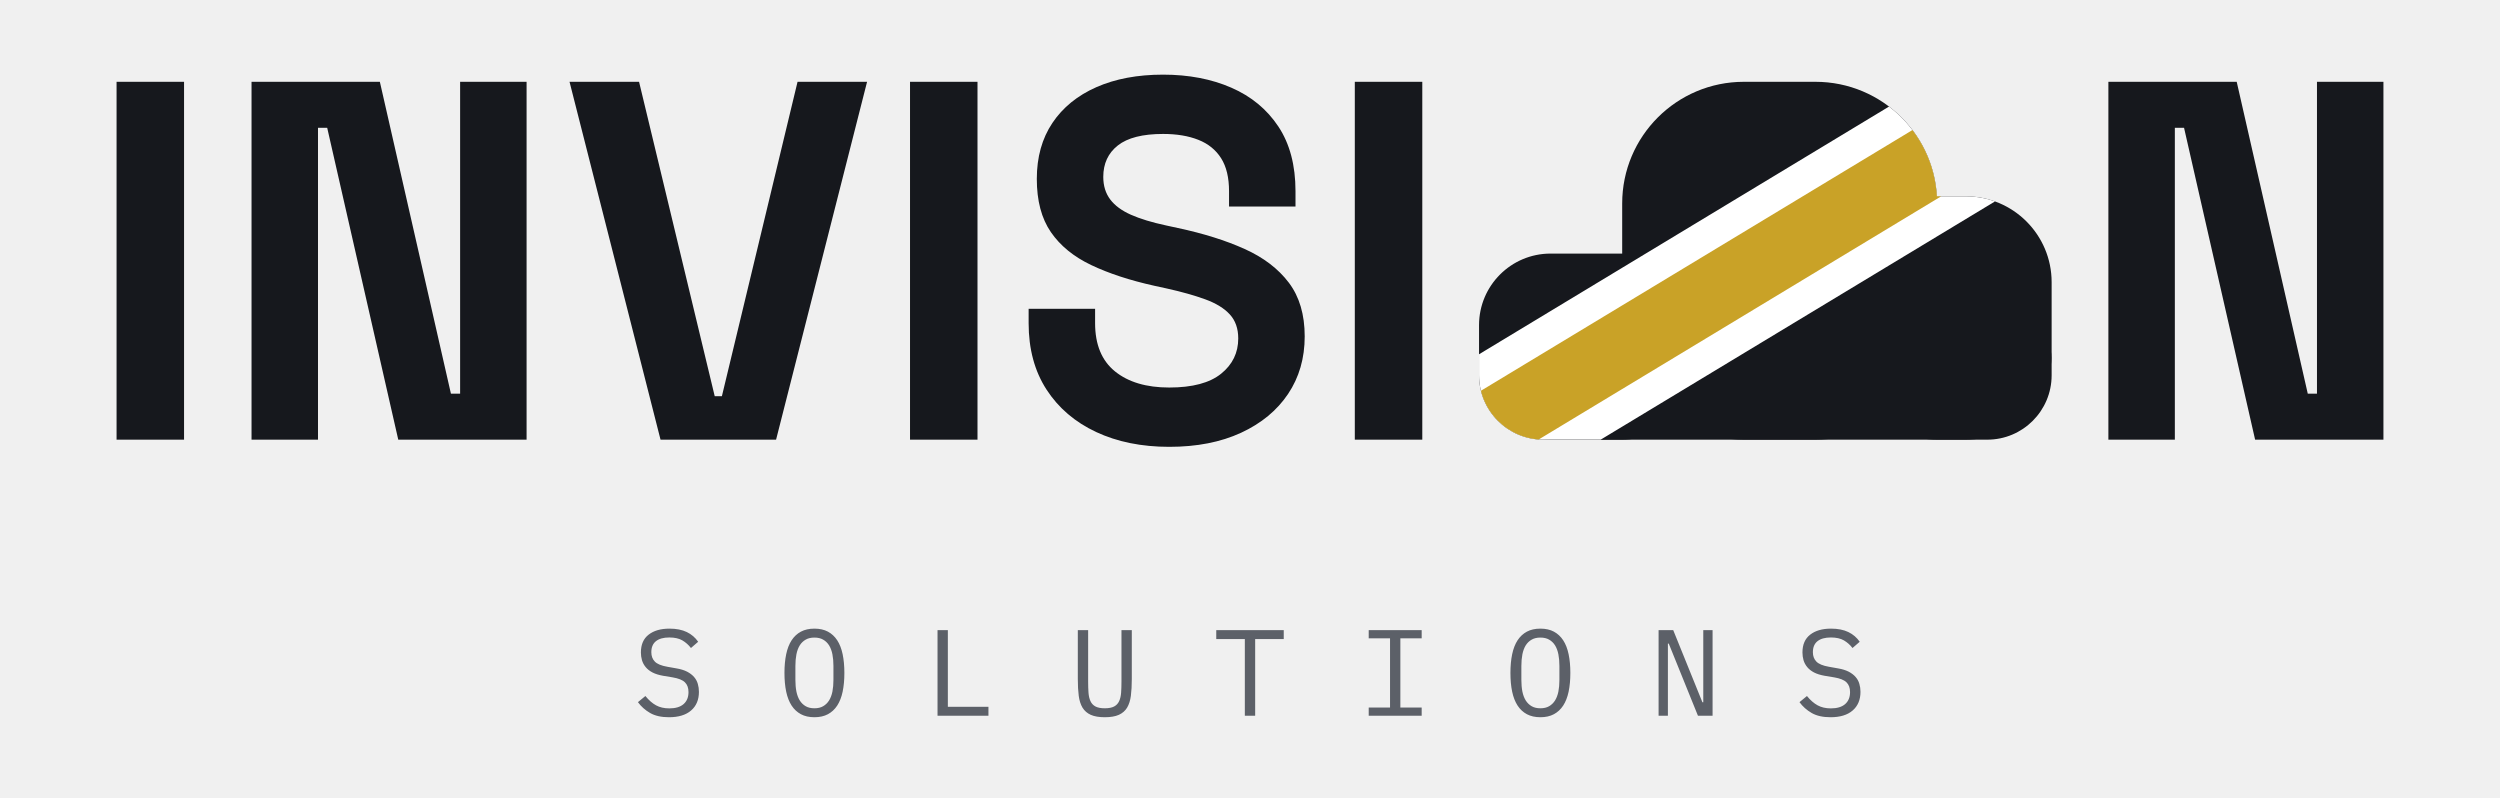
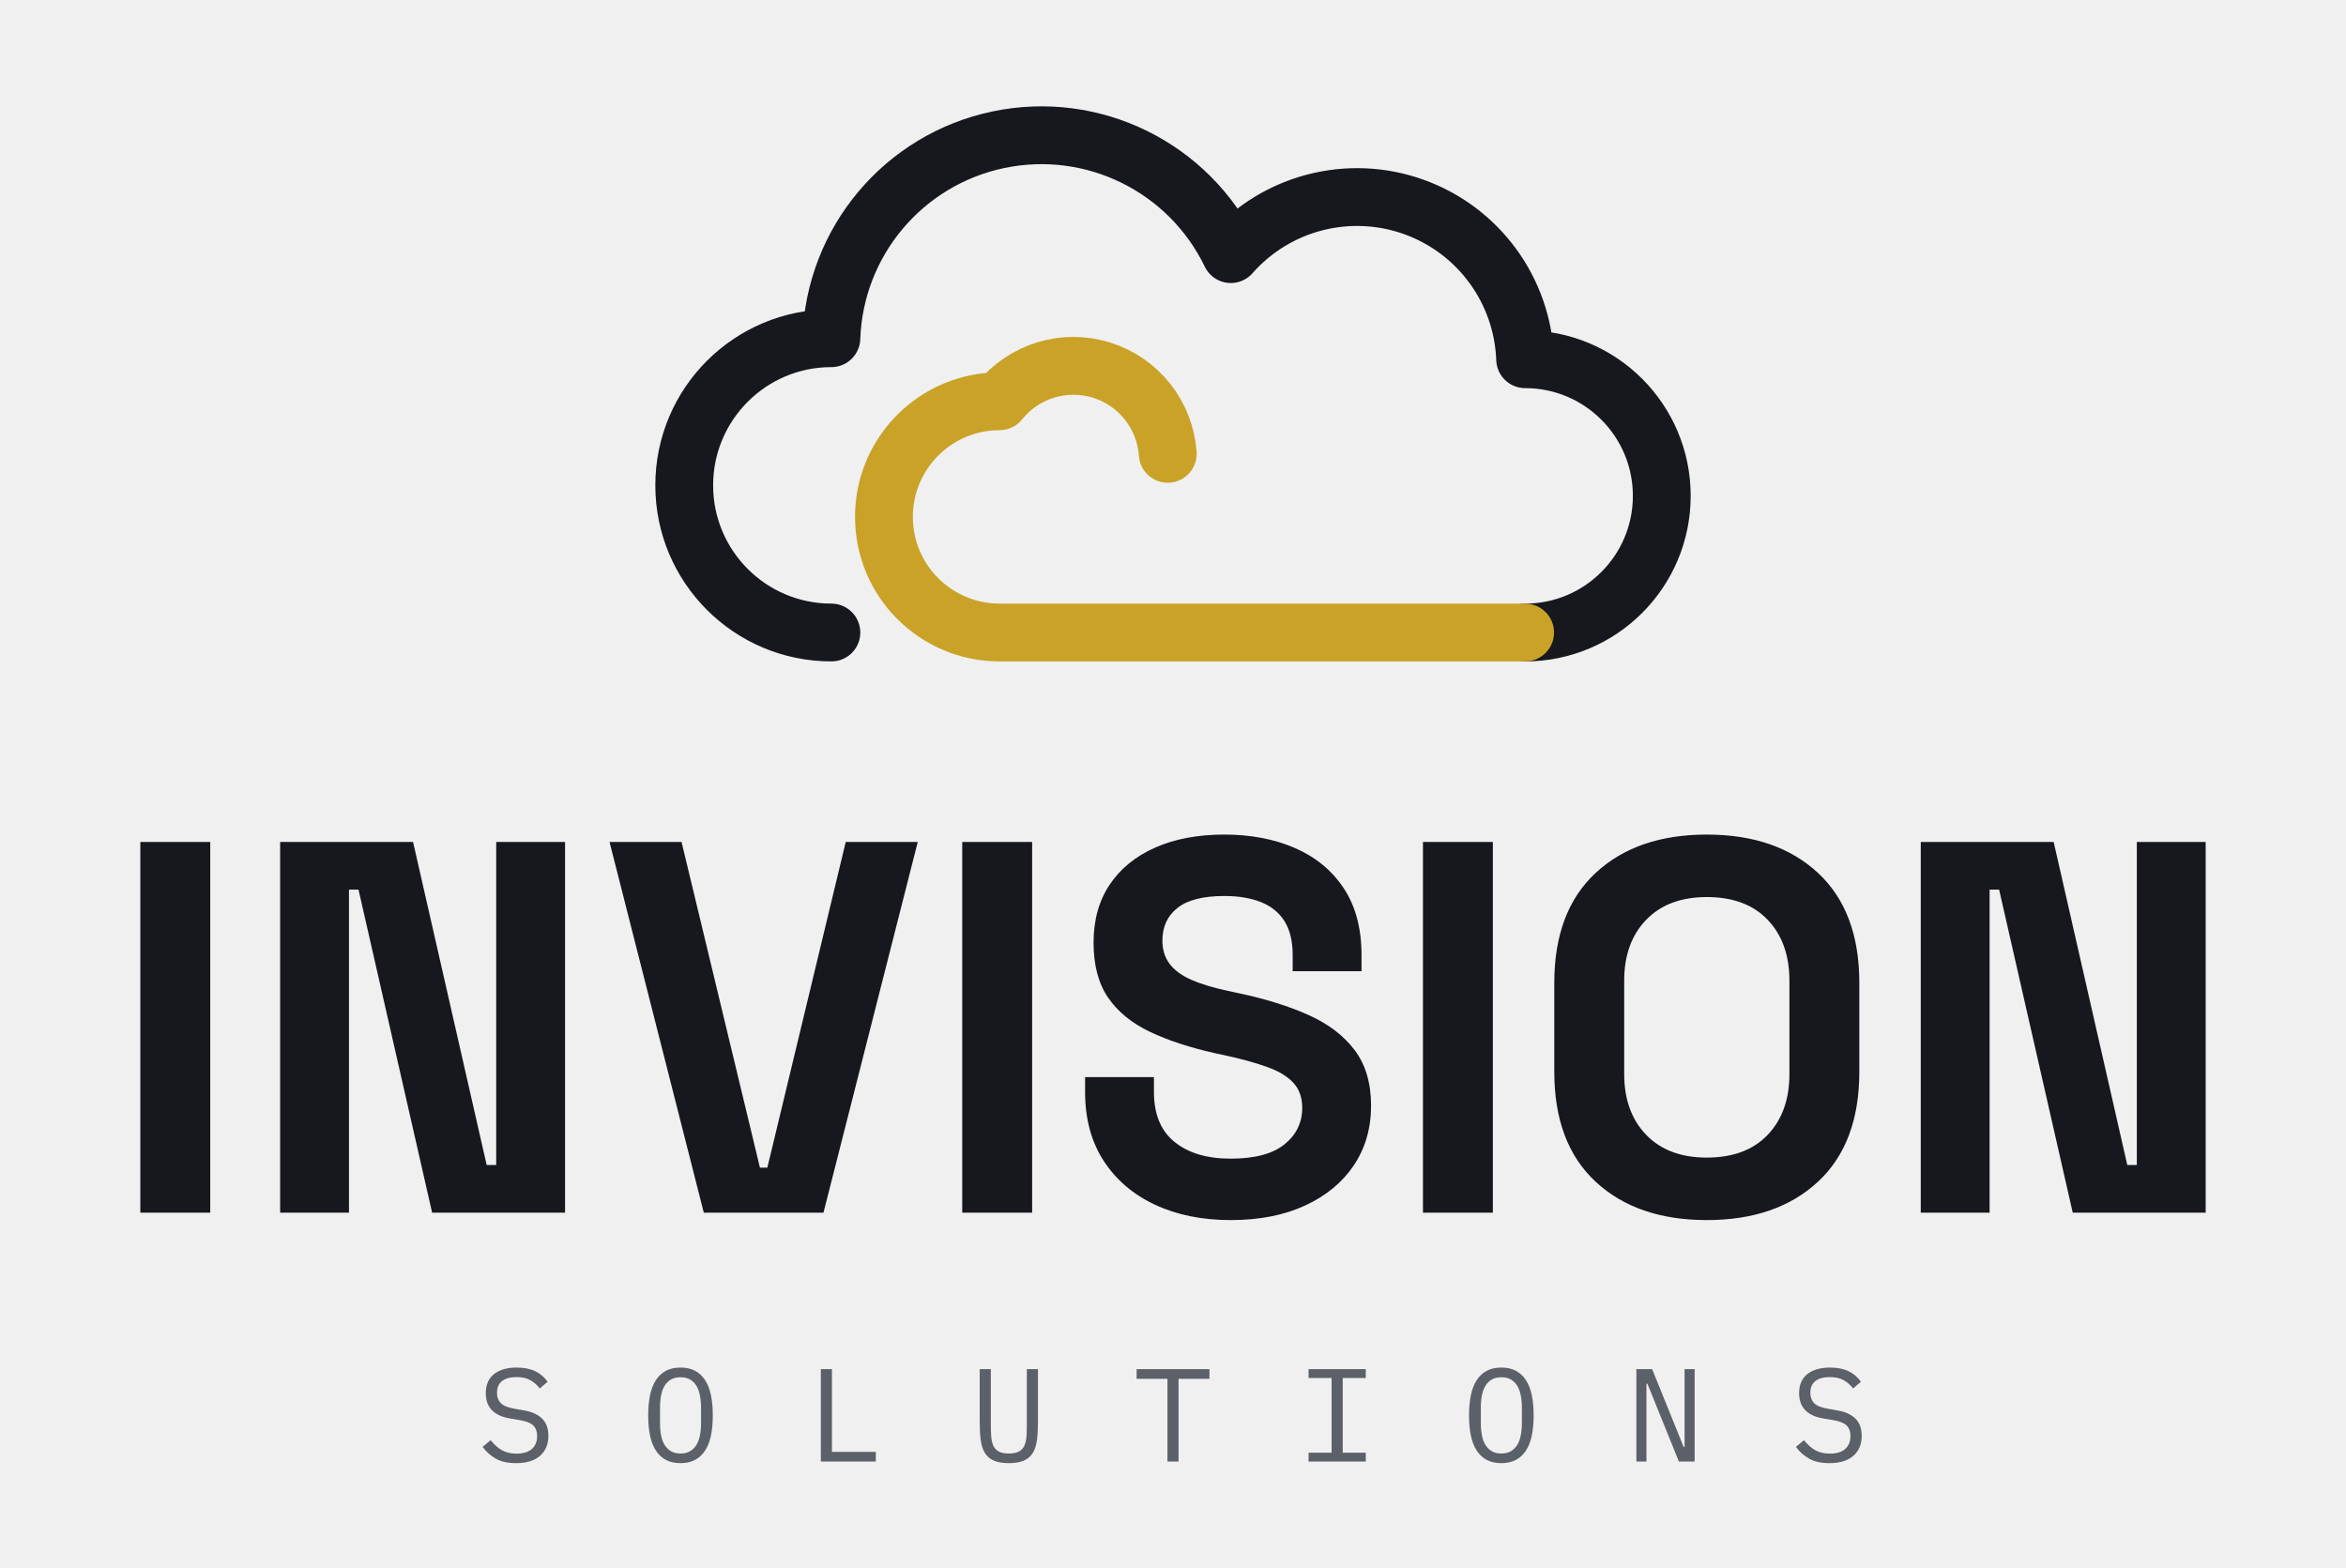
- <svg xmlns="http://www.w3.org/2000/svg" width="489" height="156" viewBox="0 0 489 156" fill="none">
-   <g transform="translate(16.200 86)">
-     <path d="M6.6 0L6.6 -70L19.8 -70L19.8 0Z M33 0L33 -70L58.1 -70L72 -9L73.8 -9L73.8 -70L86.8 -70L86.8 0L61.7 0L47.8 -61L46 -61L46 0Z M113 0L95.2 -70L108.8 -70L123.6 -8.5L125 -8.5L139.8 -70L153.4 -70L135.6 0Z M161.8 0L161.8 -70L175 -70L175 0Z M212.5 1.4Q204.4 1.4 198.2 -1.5Q192 -4.4 188.5 -9.8Q185 -15.2 185 -22.8L185 -25.6L198 -25.6L198 -22.8Q198 -16.5 201.9 -13.35Q205.8 -10.2 212.5 -10.2Q219.3 -10.2 222.65 -12.9Q226 -15.6 226 -19.8Q226 -22.7 224.35 -24.5Q222.7 -26.3 219.55 -27.45Q216.4 -28.6 211.9 -29.6L209.6 -30.1Q202.4 -31.7 197.25 -34.15Q192.1 -36.6 189.35 -40.6Q186.6 -44.6 186.6 -51Q186.6 -57.4 189.65 -61.95Q192.7 -66.5 198.25 -68.95Q203.8 -71.4 211.3 -71.4Q218.8 -71.4 224.65 -68.85Q230.5 -66.3 233.85 -61.25Q237.2 -56.2 237.2 -48.6L237.2 -45.6L224.2 -45.6L224.2 -48.6Q224.2 -52.6 222.65 -55.05Q221.1 -57.5 218.2 -58.65Q215.3 -59.8 211.3 -59.8Q205.3 -59.8 202.45 -57.55Q199.6 -55.3 199.6 -51.4Q199.6 -48.8 200.95 -47Q202.3 -45.2 205 -44Q207.7 -42.8 211.9 -41.9L214.2 -41.4Q221.7 -39.8 227.25 -37.3Q232.8 -34.8 235.9 -30.7Q239 -26.6 239 -20.2Q239 -13.8 235.75 -8.95Q232.5 -4.1 226.55 -1.35Q220.6 1.4 212.5 1.4Z M248.8 0L248.8 -70L262 -70L262 0Z" fill="#16181D" />
-     <g transform="translate(256.300 -81.200) scale(1.4)">
-       <defs>
-         <clipPath id="ll">
-           <rect x="12" y="32" width="30" height="26" rx="10" />
-           <rect x="32" y="8" width="44" height="50" rx="17" />
-           <rect x="64" y="24" width="28" height="34" rx="12" />
-           <rect x="12" y="38" width="80" height="20" rx="9" />
-         </clipPath>
-       </defs>
-       <g fill="#16181D">
-         <rect x="12" y="32" width="30" height="26" rx="10" />
-         <rect x="32" y="8" width="44" height="50" rx="17" />
-         <rect x="64" y="24" width="28" height="34" rx="12" />
-         <rect x="12" y="38" width="80" height="20" rx="9" />
-       </g>
-       <g clip-path="url(#ll)">
-         <path d="M4 62 L100 4" stroke="#FFFFFF" stroke-width="19" fill="none" />
-         <path d="M4 62 L100 4" stroke="#C9A227" stroke-width="10" fill="none" />
-       </g>
-     </g>
-     <g transform="translate(389.600 0)">
-       <path d="M6.6 0L6.6 -70L31.7 -70L45.6 -9L47.4 -9L47.4 -70L60.4 -70L60.4 0L35.3 0L21.4 -61L19.6 -61L19.6 0Z" fill="#16181D" />
-     </g>
+ <svg xmlns="http://www.w3.org/2000/svg" width="443" height="296" viewBox="0 0 443 296" fill="none">
+   <g transform="translate(97.445 -19.499) scale(1.98488)">
+     <path d="M30 70 A14 14 0 0 1 30 42 A20 20 0 0 1 68 34 A16 16 0 0 1 96 44 A13 13 0 0 1 96 70" stroke="#16181D" stroke-width="5.5" fill="none" stroke-linecap="round" stroke-linejoin="round" />
+     <path d="M96 70 L46 70 A11 11 0 0 1 46 48 A9 9 0 0 1 62 53" stroke="#C9A227" stroke-width="5.5" fill="none" stroke-linecap="round" stroke-linejoin="round" />
  </g>
-   <g transform="translate(123.700 140.000)">
-     <path d="M7.15 0.29Q4.9 0.29 3.46 -0.54Q2.02 -1.37 1.08 -2.66L2.54 -3.86Q3.53 -2.64 4.62 -2.04Q5.71 -1.44 7.22 -1.44Q9.05 -1.44 10.01 -2.28Q10.97 -3.12 10.97 -4.63Q10.97 -5.86 10.27 -6.54Q9.58 -7.22 7.85 -7.51L5.98 -7.82Q4.75 -8.04 3.92 -8.47Q3.1 -8.9 2.59 -9.52Q2.09 -10.13 1.87 -10.86Q1.66 -11.59 1.66 -12.38Q1.66 -14.69 3.17 -15.86Q4.68 -17.04 7.25 -17.04Q9.26 -17.04 10.64 -16.37Q12.02 -15.7 12.86 -14.47L11.45 -13.25Q10.75 -14.16 9.77 -14.74Q8.78 -15.31 7.22 -15.31Q5.52 -15.31 4.61 -14.59Q3.7 -13.87 3.7 -12.43Q3.7 -11.3 4.38 -10.6Q5.06 -9.89 6.84 -9.58L8.64 -9.26Q9.86 -9.05 10.7 -8.62Q11.54 -8.18 12.06 -7.58Q12.58 -6.98 12.79 -6.24Q13.01 -5.5 13.01 -4.68Q13.01 -2.35 11.48 -1.03Q9.96 0.29 7.15 0.29Z M35.6 0.29Q34.06 0.29 32.96 -0.3Q31.86 -0.89 31.14 -1.99Q30.42 -3.1 30.08 -4.7Q29.74 -6.31 29.74 -8.38Q29.74 -10.42 30.08 -12.04Q30.42 -13.66 31.14 -14.76Q31.86 -15.86 32.96 -16.45Q34.06 -17.04 35.6 -17.04Q37.14 -17.04 38.24 -16.45Q39.34 -15.86 40.06 -14.76Q40.78 -13.66 41.12 -12.04Q41.46 -10.42 41.46 -8.38Q41.46 -6.31 41.12 -4.7Q40.78 -3.1 40.06 -1.99Q39.34 -0.89 38.24 -0.3Q37.14 0.29 35.6 0.29ZM35.6 -1.46Q36.61 -1.46 37.3 -1.86Q38 -2.26 38.46 -2.98Q38.91 -3.7 39.12 -4.72Q39.32 -5.74 39.32 -7.01L39.32 -9.74Q39.32 -10.99 39.12 -12.02Q38.91 -13.06 38.46 -13.78Q38 -14.5 37.3 -14.89Q36.61 -15.29 35.6 -15.29Q34.59 -15.29 33.9 -14.89Q33.2 -14.5 32.74 -13.78Q32.29 -13.06 32.08 -12.02Q31.88 -10.99 31.88 -9.74L31.88 -7.01Q31.88 -5.74 32.08 -4.72Q32.29 -3.7 32.74 -2.98Q33.2 -2.26 33.9 -1.86Q34.59 -1.46 35.6 -1.46Z M59.68 0L59.68 -16.75L61.7 -16.75L61.7 -1.75L69.64 -1.75L69.64 0Z M89.14 -16.75L89.14 -6.7Q89.14 -5.47 89.21 -4.51Q89.28 -3.55 89.59 -2.87Q89.9 -2.18 90.56 -1.82Q91.22 -1.46 92.4 -1.46Q93.58 -1.46 94.24 -1.82Q94.9 -2.18 95.21 -2.87Q95.52 -3.55 95.59 -4.51Q95.66 -5.47 95.66 -6.7L95.66 -16.75L97.68 -16.75L97.68 -7.18Q97.68 -5.3 97.5 -3.91Q97.32 -2.52 96.76 -1.58Q96.19 -0.65 95.15 -0.18Q94.1 0.29 92.4 0.29Q90.7 0.29 89.65 -0.18Q88.61 -0.65 88.04 -1.58Q87.48 -2.52 87.3 -3.91Q87.12 -5.3 87.12 -7.18L87.12 -16.75Z M121.81 -15L121.81 0L119.79 0L119.79 -15L114.2 -15L114.2 -16.75L127.4 -16.75L127.4 -15Z M144.02 0L144.02 -1.61L148.19 -1.61L148.19 -15.14L144.02 -15.14L144.02 -16.75L154.38 -16.75L154.38 -15.14L150.21 -15.14L150.21 -1.61L154.38 -1.61L154.38 0Z M177.6 0.29Q176.06 0.29 174.96 -0.3Q173.86 -0.89 173.14 -1.99Q172.42 -3.1 172.08 -4.7Q171.74 -6.31 171.74 -8.38Q171.74 -10.42 172.08 -12.04Q172.42 -13.66 173.14 -14.76Q173.86 -15.86 174.96 -16.45Q176.06 -17.04 177.6 -17.04Q179.14 -17.04 180.24 -16.45Q181.34 -15.86 182.06 -14.76Q182.78 -13.66 183.12 -12.04Q183.46 -10.42 183.46 -8.38Q183.46 -6.31 183.12 -4.7Q182.78 -3.1 182.06 -1.99Q181.34 -0.89 180.24 -0.3Q179.14 0.29 177.6 0.29ZM177.6 -1.46Q178.61 -1.46 179.3 -1.86Q180 -2.26 180.46 -2.98Q180.91 -3.7 181.12 -4.72Q181.32 -5.74 181.32 -7.01L181.32 -9.74Q181.32 -10.99 181.12 -12.02Q180.91 -13.06 180.46 -13.78Q180 -14.5 179.3 -14.89Q178.61 -15.29 177.6 -15.29Q176.59 -15.29 175.9 -14.89Q175.2 -14.5 174.74 -13.78Q174.29 -13.06 174.08 -12.02Q173.88 -10.99 173.88 -9.74L173.88 -7.01Q173.88 -5.74 174.08 -4.72Q174.29 -3.7 174.74 -2.98Q175.2 -2.26 175.9 -1.86Q176.59 -1.46 177.6 -1.46Z M202.71 -14.11L202.54 -14.11L202.54 0L200.72 0L200.72 -16.75L203.58 -16.75L209.29 -2.64L209.46 -2.64L209.46 -16.75L211.28 -16.75L211.28 0L208.42 0Z M234.35 0.29Q232.1 0.29 230.66 -0.54Q229.22 -1.37 228.28 -2.66L229.74 -3.86Q230.73 -2.64 231.82 -2.04Q232.91 -1.44 234.42 -1.44Q236.25 -1.44 237.21 -2.28Q238.17 -3.12 238.17 -4.63Q238.17 -5.86 237.47 -6.54Q236.78 -7.22 235.05 -7.51L233.18 -7.82Q231.95 -8.04 231.12 -8.47Q230.3 -8.9 229.79 -9.52Q229.29 -10.13 229.07 -10.86Q228.86 -11.59 228.86 -12.38Q228.86 -14.69 230.37 -15.86Q231.88 -17.04 234.45 -17.04Q236.46 -17.04 237.84 -16.37Q239.22 -15.7 240.06 -14.47L238.65 -13.25Q237.95 -14.16 236.97 -14.74Q235.98 -15.31 234.42 -15.31Q232.72 -15.31 231.81 -14.59Q230.9 -13.87 230.9 -12.43Q230.9 -11.3 231.58 -10.6Q232.26 -9.89 234.04 -9.58L235.84 -9.26Q237.06 -9.05 237.9 -8.62Q238.74 -8.18 239.26 -7.58Q239.78 -6.98 239.99 -6.24Q240.21 -5.5 240.21 -4.68Q240.21 -2.35 238.68 -1.03Q237.16 0.29 234.35 0.29Z" fill="#5C6068" />
+   <g transform="translate(19.900 229.000)">
+     <path d="M6.6 0L6.6 -70L19.8 -70L19.8 0Z M33 0L33 -70L58.1 -70L72 -9L73.8 -9L73.8 -70L86.8 -70L86.8 0L61.7 0L47.8 -61L46 -61L46 0Z M113 0L95.2 -70L108.8 -70L123.6 -8.5L125 -8.5L139.8 -70L153.4 -70L135.6 0Z M161.8 0L161.8 -70L175 -70L175 0Z M212.5 1.4Q204.4 1.4 198.2 -1.5Q192 -4.4 188.5 -9.8Q185 -15.2 185 -22.8L185 -25.6L198 -25.6L198 -22.8Q198 -16.5 201.9 -13.35Q205.8 -10.2 212.5 -10.2Q219.3 -10.2 222.65 -12.9Q226 -15.6 226 -19.8Q226 -22.7 224.35 -24.5Q222.7 -26.3 219.55 -27.45Q216.4 -28.6 211.9 -29.6L209.6 -30.1Q202.4 -31.7 197.25 -34.15Q192.1 -36.6 189.35 -40.6Q186.6 -44.6 186.6 -51Q186.6 -57.4 189.65 -61.95Q192.7 -66.5 198.25 -68.95Q203.8 -71.4 211.3 -71.4Q218.8 -71.4 224.65 -68.85Q230.5 -66.3 233.85 -61.25Q237.2 -56.2 237.2 -48.6L237.2 -45.6L224.2 -45.6L224.2 -48.6Q224.2 -52.6 222.65 -55.05Q221.1 -57.5 218.2 -58.65Q215.3 -59.8 211.3 -59.8Q205.3 -59.8 202.45 -57.55Q199.6 -55.3 199.6 -51.4Q199.6 -48.8 200.95 -47Q202.3 -45.2 205 -44Q207.7 -42.8 211.9 -41.9L214.2 -41.4Q221.7 -39.8 227.25 -37.3Q232.8 -34.8 235.9 -30.7Q239 -26.6 239 -20.2Q239 -13.8 235.75 -8.95Q232.5 -4.1 226.55 -1.35Q220.6 1.4 212.5 1.4Z M248.8 0L248.8 -70L262 -70L262 0Z M302.4 1.4Q289.2 1.4 281.4 -5.85Q273.6 -13.1 273.6 -26.6L273.6 -43.4Q273.6 -56.9 281.4 -64.15Q289.2 -71.4 302.4 -71.4Q315.6 -71.4 323.4 -64.15Q331.2 -56.9 331.2 -43.4L331.2 -26.6Q331.2 -13.1 323.4 -5.85Q315.6 1.4 302.4 1.4ZM302.4 -10.4Q309.8 -10.4 313.9 -14.7Q318 -19 318 -26.2L318 -43.8Q318 -51 313.9 -55.3Q309.8 -59.6 302.4 -59.6Q295.1 -59.6 290.95 -55.3Q286.8 -51 286.8 -43.8L286.8 -26.2Q286.8 -19 290.95 -14.7Q295.1 -10.4 302.4 -10.4Z M342.8 0L342.8 -70L367.9 -70L381.8 -9L383.6 -9L383.6 -70L396.6 -70L396.6 0L371.5 0L357.6 -61L355.8 -61L355.8 0Z" fill="#16181D" />
+   </g>
+   <g transform="translate(90.000 276.000)">
+     <path d="M7.45 0.3Q5.1 0.3 3.6 -0.56Q2.1 -1.42 1.13 -2.78L2.65 -4.03Q3.68 -2.75 4.81 -2.12Q5.95 -1.5 7.53 -1.5Q9.43 -1.5 10.43 -2.37Q11.43 -3.25 11.43 -4.82Q11.43 -6.1 10.7 -6.81Q9.98 -7.52 8.18 -7.82L6.23 -8.15Q4.95 -8.37 4.09 -8.83Q3.23 -9.27 2.7 -9.91Q2.18 -10.55 1.95 -11.31Q1.73 -12.07 1.73 -12.9Q1.73 -15.3 3.3 -16.53Q4.88 -17.75 7.55 -17.75Q9.65 -17.75 11.09 -17.05Q12.53 -16.35 13.4 -15.07L11.93 -13.8Q11.2 -14.75 10.18 -15.35Q9.15 -15.95 7.53 -15.95Q5.75 -15.95 4.8 -15.2Q3.85 -14.45 3.85 -12.95Q3.85 -11.77 4.56 -11.04Q5.28 -10.3 7.13 -9.98L9 -9.65Q10.28 -9.43 11.15 -8.97Q12.03 -8.52 12.56 -7.9Q13.1 -7.27 13.33 -6.5Q13.55 -5.72 13.55 -4.87Q13.55 -2.45 11.96 -1.07Q10.38 0.3 7.45 0.3Z M38.5 0.3Q36.9 0.3 35.75 -0.31Q34.6 -0.92 33.85 -2.08Q33.1 -3.22 32.75 -4.9Q32.4 -6.57 32.4 -8.72Q32.4 -10.85 32.75 -12.54Q33.1 -14.23 33.85 -15.37Q34.6 -16.53 35.75 -17.14Q36.9 -17.75 38.5 -17.75Q40.1 -17.75 41.25 -17.14Q42.4 -16.53 43.15 -15.37Q43.9 -14.23 44.25 -12.54Q44.6 -10.85 44.6 -8.72Q44.6 -6.57 44.25 -4.9Q43.9 -3.22 43.15 -2.08Q42.4 -0.92 41.25 -0.31Q40.1 0.3 38.5 0.3ZM38.5 -1.52Q39.55 -1.52 40.28 -1.94Q41 -2.35 41.48 -3.1Q41.95 -3.85 42.16 -4.91Q42.38 -5.97 42.38 -7.3L42.38 -10.15Q42.38 -11.45 42.16 -12.52Q41.95 -13.6 41.48 -14.35Q41 -15.1 40.28 -15.51Q39.55 -15.92 38.5 -15.92Q37.45 -15.92 36.73 -15.51Q36 -15.1 35.53 -14.35Q35.05 -13.6 34.84 -12.52Q34.63 -11.45 34.63 -10.15L34.63 -7.3Q34.63 -5.97 34.84 -4.91Q35.05 -3.85 35.53 -3.1Q36 -2.35 36.73 -1.94Q37.45 -1.52 38.5 -1.52Z M65 0L65 -17.45L67.1 -17.45L67.1 -1.83L75.38 -1.83L75.38 0Z M97.1 -17.45L97.1 -6.97Q97.1 -5.7 97.18 -4.7Q97.25 -3.7 97.58 -2.99Q97.9 -2.27 98.59 -1.9Q99.28 -1.52 100.5 -1.52Q101.73 -1.52 102.41 -1.9Q103.1 -2.27 103.43 -2.99Q103.75 -3.7 103.83 -4.7Q103.9 -5.7 103.9 -6.97L103.9 -17.45L106 -17.45L106 -7.47Q106 -5.52 105.81 -4.07Q105.63 -2.62 105.04 -1.65Q104.45 -0.67 103.36 -0.19Q102.28 0.3 100.5 0.3Q98.73 0.3 97.64 -0.19Q96.55 -0.67 95.96 -1.65Q95.38 -2.62 95.19 -4.07Q95 -5.52 95 -7.47L95 -17.45Z M132.55 -15.62L132.55 0L130.45 0L130.45 -15.62L124.63 -15.62L124.63 -17.45L138.38 -17.45L138.38 -15.62Z M157.1 0L157.1 -1.67L161.45 -1.67L161.45 -15.77L157.1 -15.77L157.1 -17.45L167.9 -17.45L167.9 -15.77L163.55 -15.77L163.55 -1.67L167.9 -1.67L167.9 0Z M193.5 0.3Q191.9 0.3 190.75 -0.31Q189.6 -0.92 188.85 -2.08Q188.1 -3.22 187.75 -4.9Q187.4 -6.57 187.4 -8.72Q187.4 -10.85 187.75 -12.54Q188.1 -14.23 188.85 -15.37Q189.6 -16.53 190.75 -17.14Q191.9 -17.75 193.5 -17.75Q195.1 -17.75 196.25 -17.14Q197.4 -16.53 198.15 -15.37Q198.9 -14.23 199.25 -12.54Q199.6 -10.85 199.6 -8.72Q199.6 -6.57 199.25 -4.9Q198.9 -3.22 198.15 -2.08Q197.4 -0.92 196.25 -0.31Q195.1 0.3 193.5 0.3ZM193.5 -1.52Q194.55 -1.52 195.28 -1.94Q196 -2.35 196.48 -3.1Q196.95 -3.85 197.16 -4.91Q197.38 -5.97 197.38 -7.3L197.38 -10.15Q197.38 -11.45 197.16 -12.52Q196.95 -13.6 196.48 -14.35Q196 -15.1 195.28 -15.51Q194.55 -15.92 193.5 -15.92Q192.45 -15.92 191.73 -15.51Q191 -15.1 190.53 -14.35Q190.05 -13.6 189.84 -12.52Q189.63 -11.45 189.63 -10.15L189.63 -7.3Q189.63 -5.97 189.84 -4.91Q190.05 -3.85 190.53 -3.1Q191 -2.35 191.73 -1.94Q192.45 -1.52 193.5 -1.52Z M221.08 -14.7L220.9 -14.7L220.9 0L219 0L219 -17.45L221.98 -17.45L227.93 -2.75L228.1 -2.75L228.1 -17.45L230 -17.45L230 0L227.03 0Z M255.45 0.3Q253.1 0.3 251.6 -0.56Q250.1 -1.42 249.13 -2.78L250.65 -4.03Q251.68 -2.75 252.81 -2.12Q253.95 -1.5 255.53 -1.5Q257.43 -1.5 258.43 -2.37Q259.43 -3.25 259.43 -4.82Q259.43 -6.1 258.7 -6.81Q257.98 -7.52 256.18 -7.82L254.23 -8.15Q252.95 -8.37 252.09 -8.83Q251.23 -9.27 250.7 -9.91Q250.18 -10.55 249.95 -11.31Q249.73 -12.07 249.73 -12.9Q249.73 -15.3 251.3 -16.53Q252.88 -17.75 255.55 -17.75Q257.65 -17.75 259.09 -17.05Q260.52 -16.35 261.4 -15.07L259.93 -13.8Q259.2 -14.75 258.18 -15.35Q257.15 -15.95 255.53 -15.95Q253.75 -15.95 252.8 -15.2Q251.85 -14.45 251.85 -12.95Q251.85 -11.77 252.56 -11.04Q253.28 -10.3 255.13 -9.98L257 -9.65Q258.27 -9.43 259.15 -8.97Q260.02 -8.52 260.56 -7.9Q261.1 -7.27 261.33 -6.5Q261.55 -5.72 261.55 -4.87Q261.55 -2.45 259.96 -1.07Q258.38 0.3 255.45 0.3Z" fill="#5C6068" />
  </g>
</svg>
